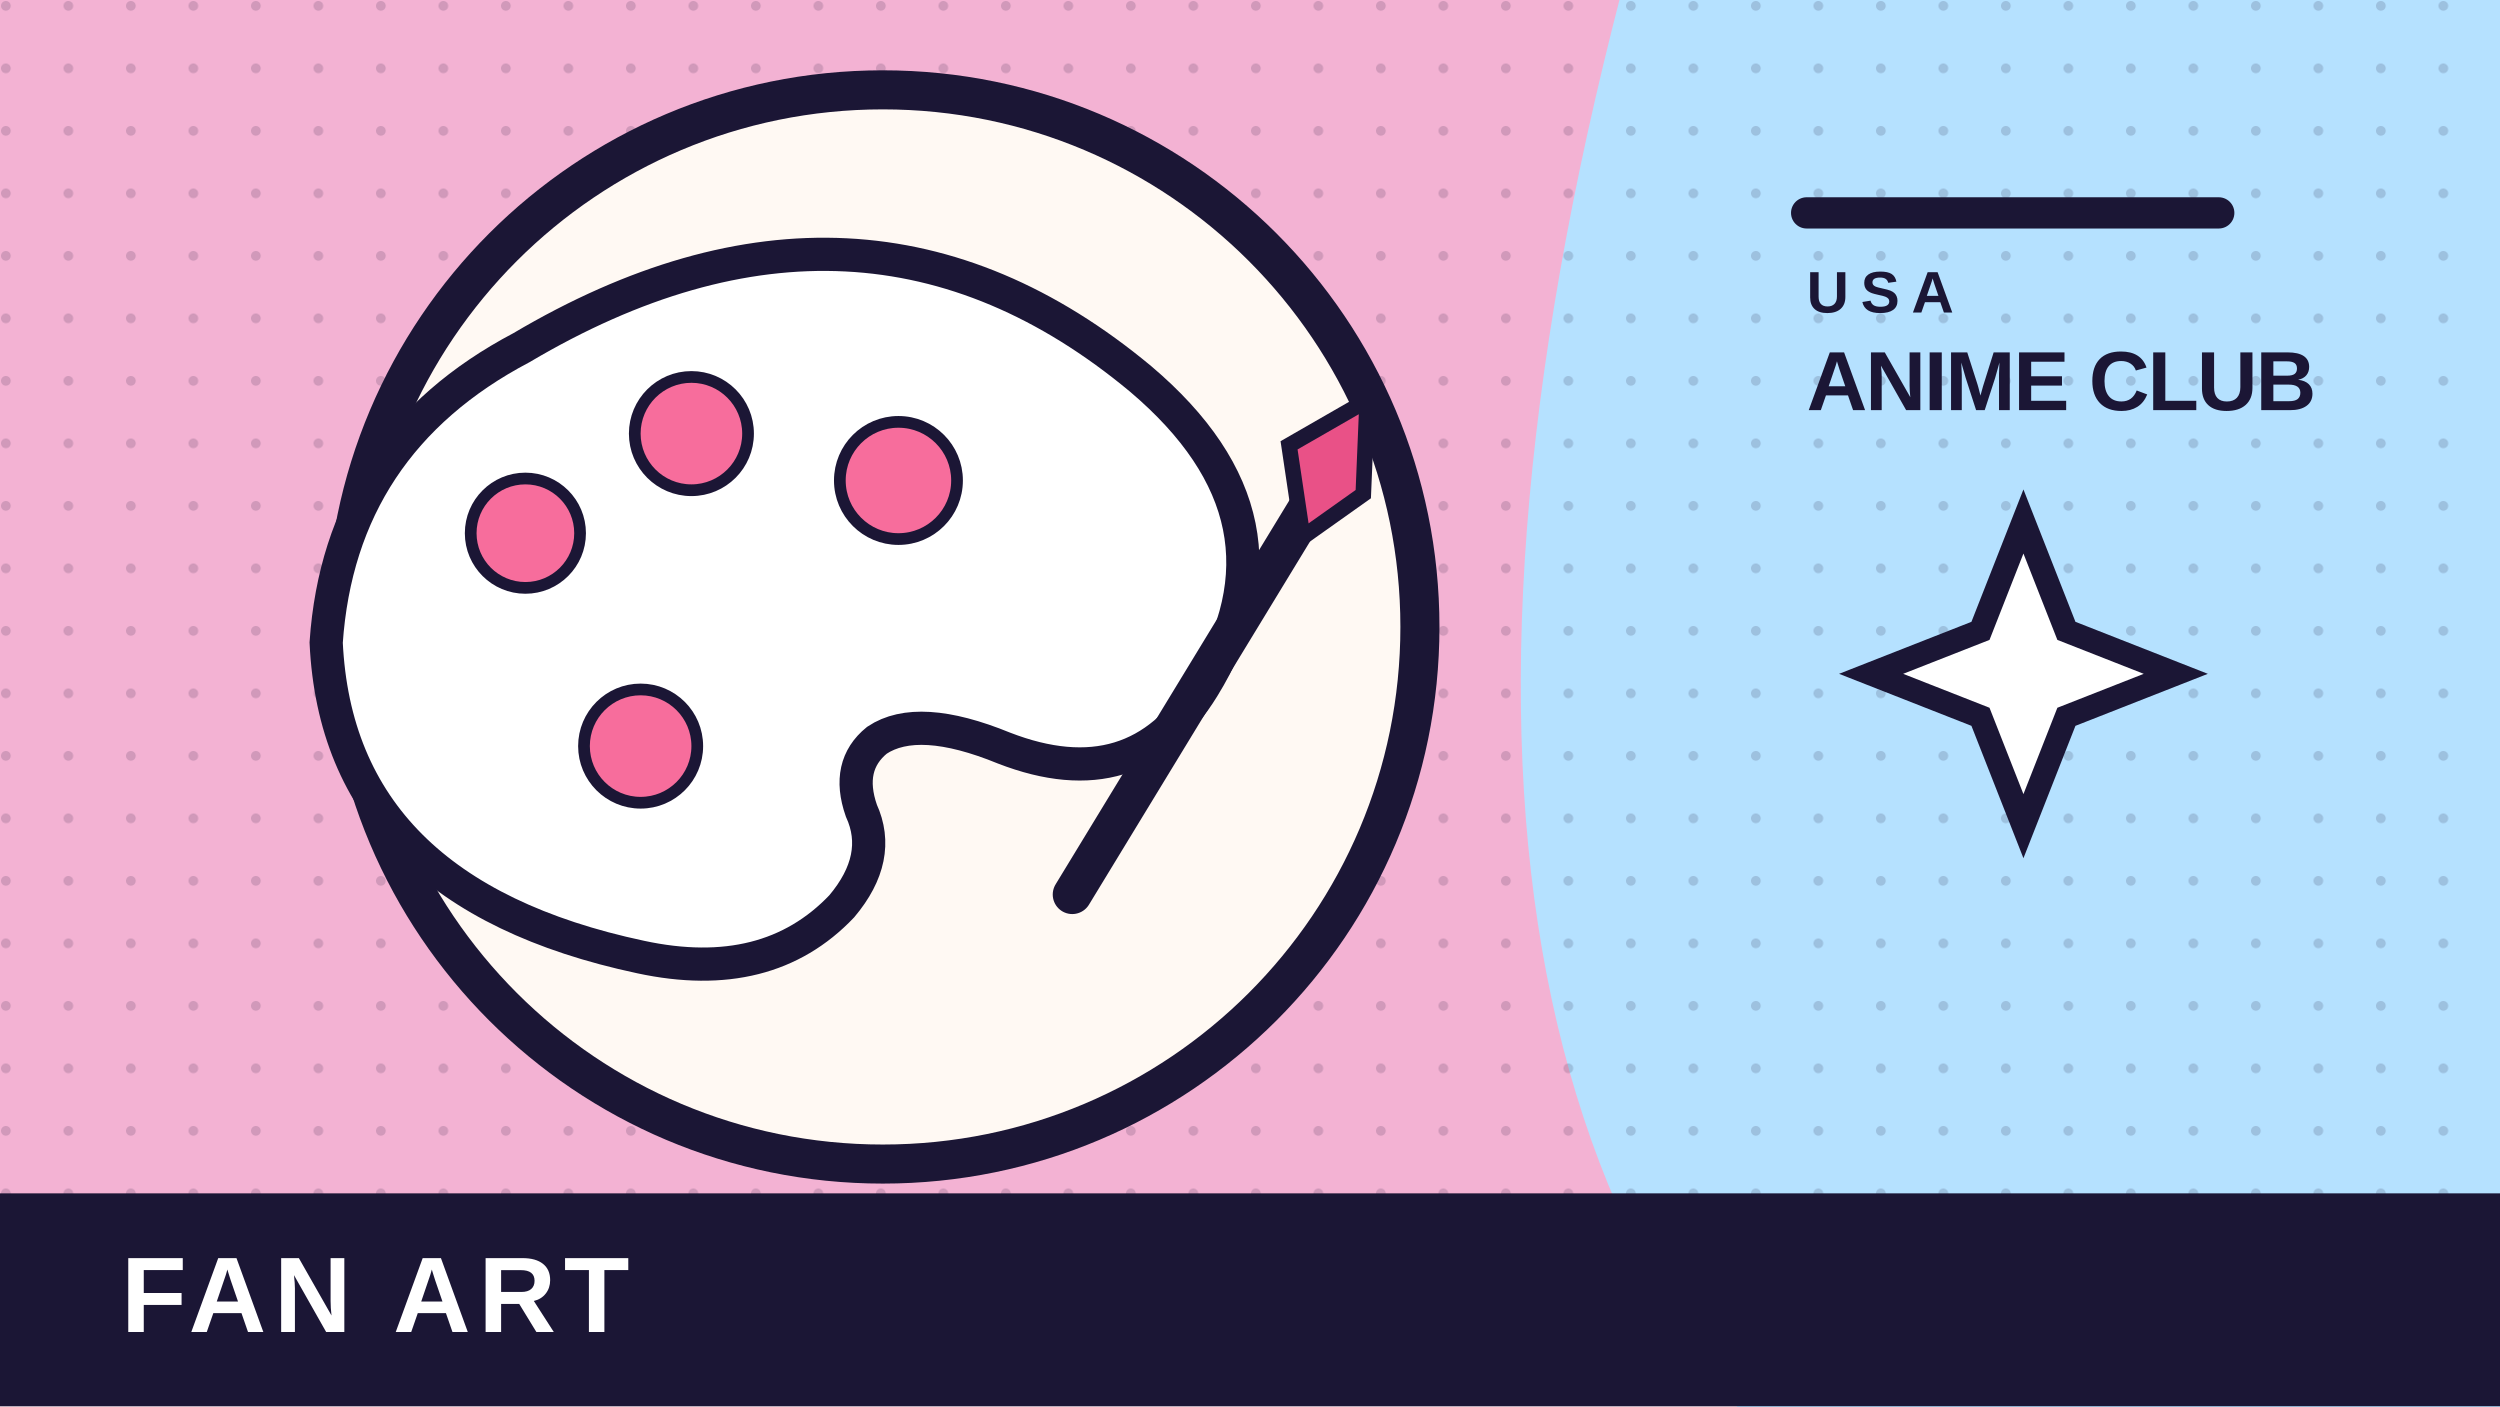
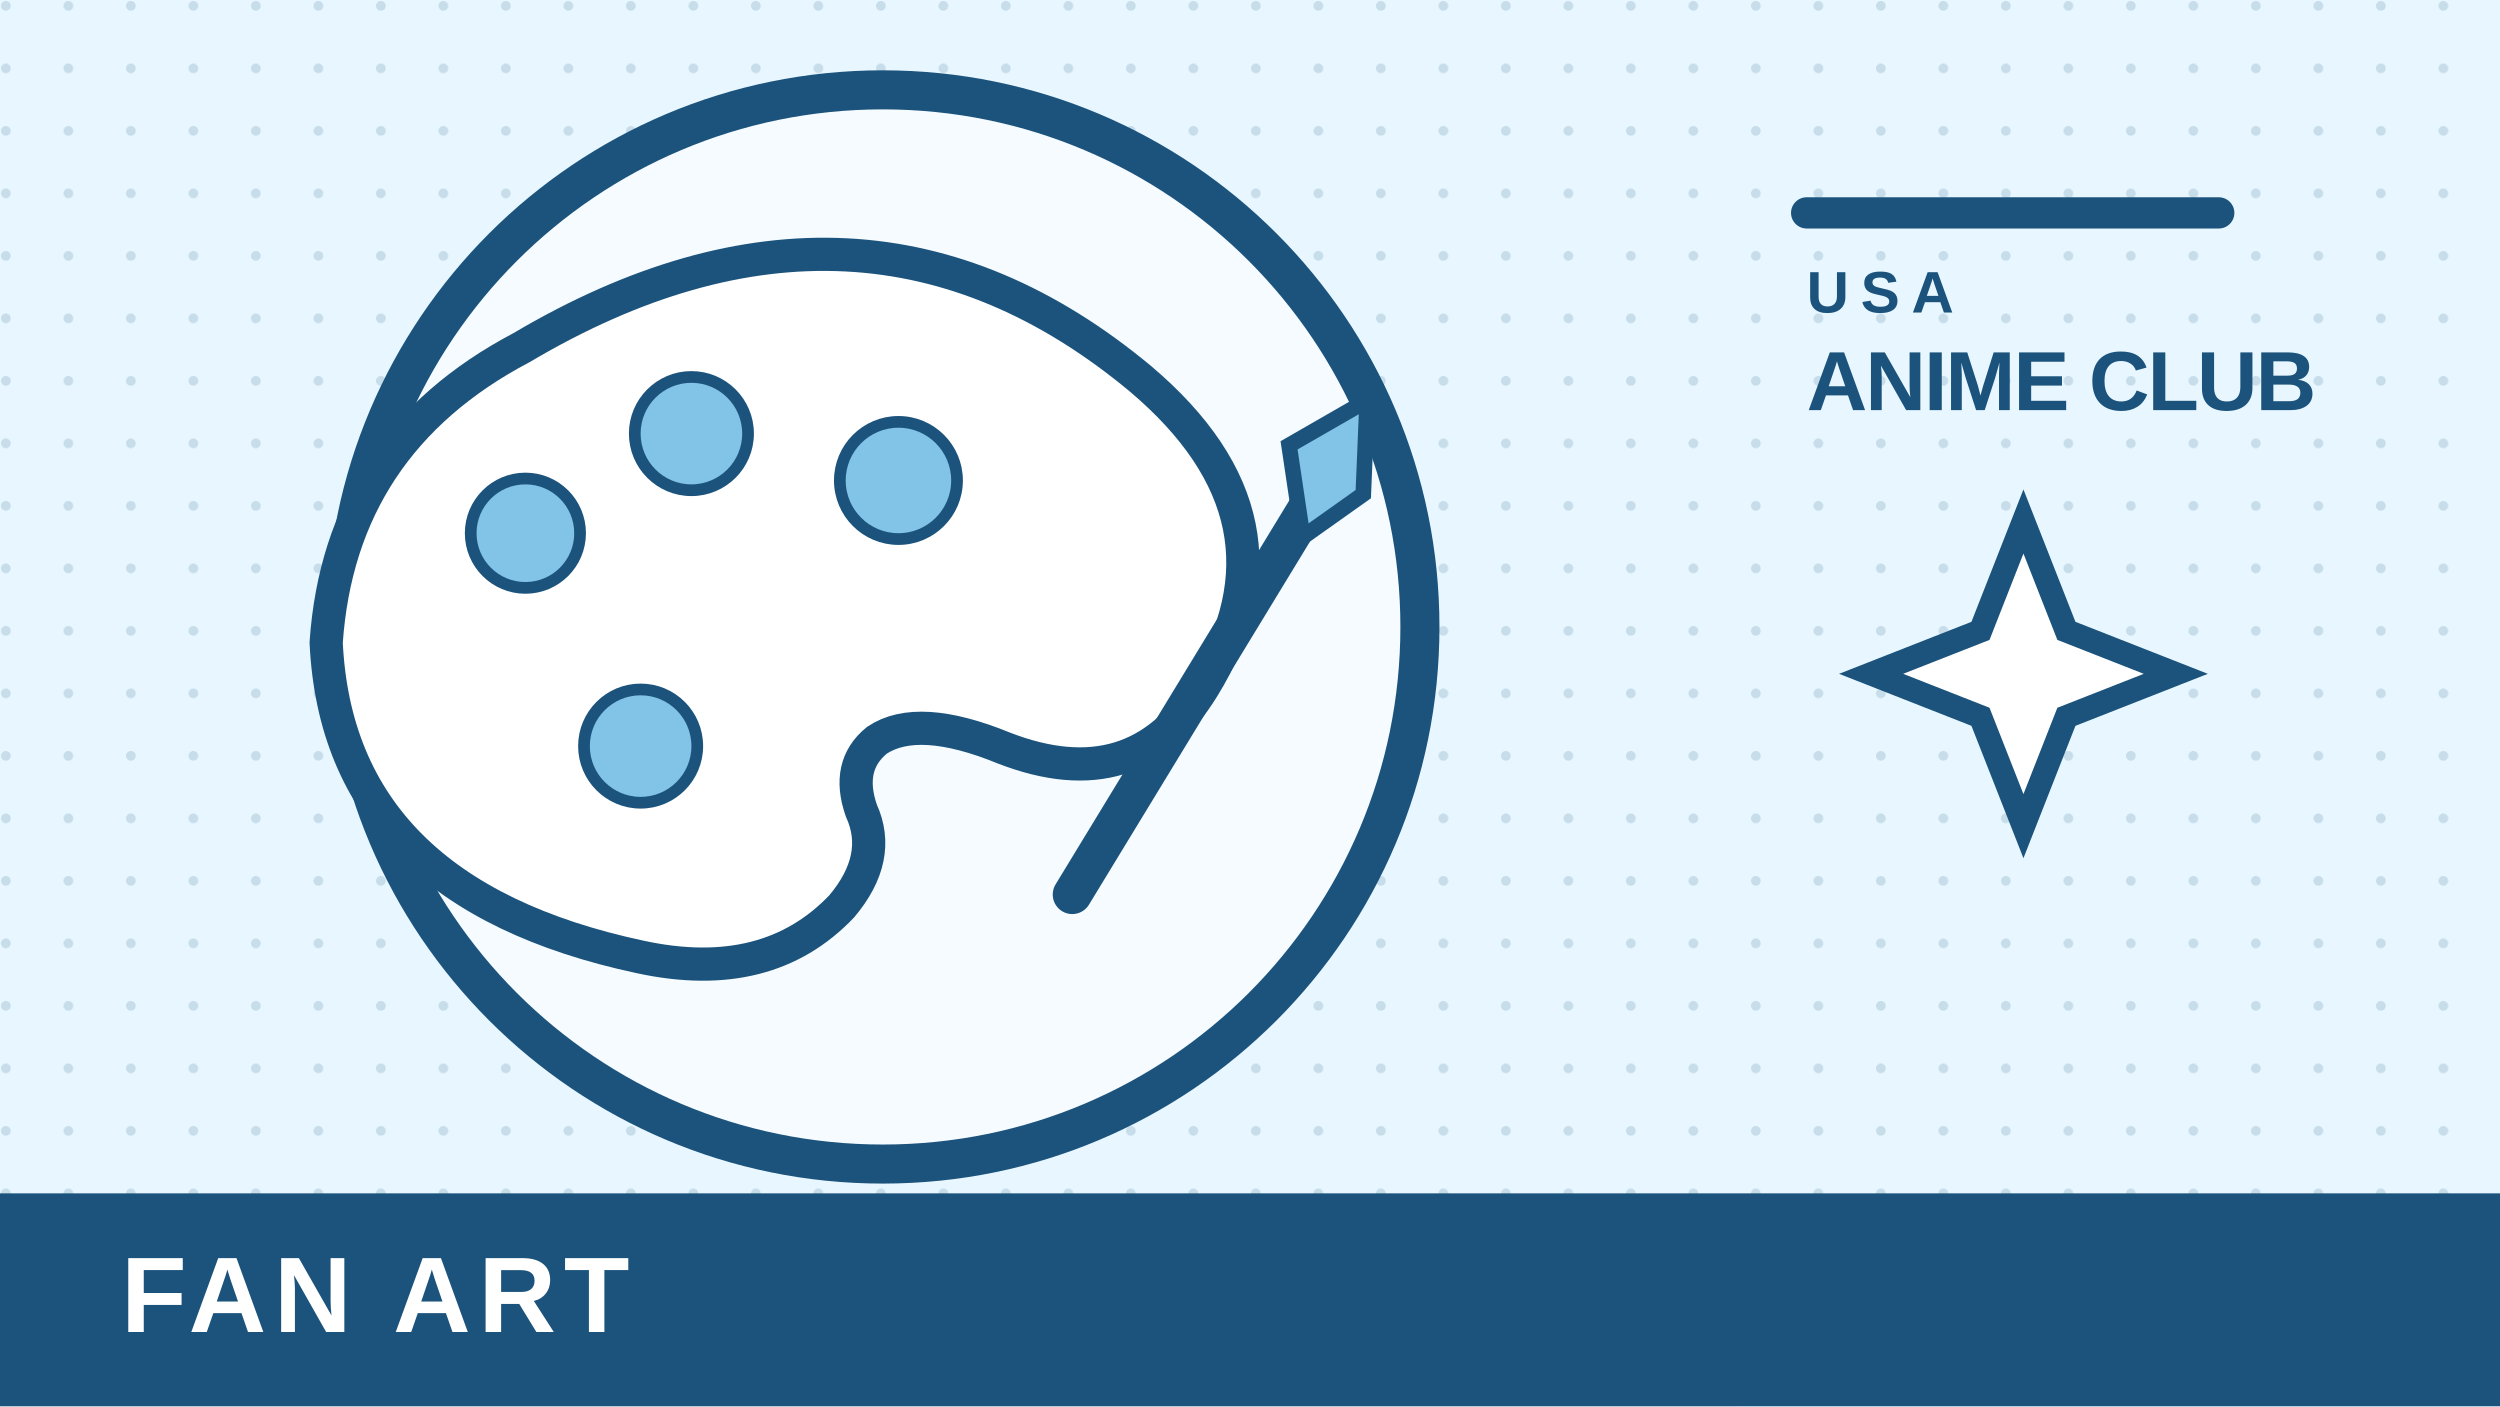
<svg xmlns="http://www.w3.org/2000/svg" viewBox="0 0 1280 720" role="img" aria-labelledby="t d">
  <defs>
    <pattern id="p" width="32" height="32" patternUnits="userSpaceOnUse">
-       <circle cx="3" cy="3" r="2.5" fill="#1b1635" opacity=".16" />
+       <circle cx="3" cy="3" r="2.5" fill="#1b537c" opacity=".16" />
    </pattern>
  </defs>
-   <rect width="1280" height="720" fill="#f3b2d3" />
-   <path d="M870-140h590v900H925Q663 500 870-140Z" fill="#b5e1ff" />
+   <rect width="1280" height="720" fill="#e8f7ff" />
+   <path d="M870-140h590v900H925Q663 500 870-140Z" fill="#e8f7ff" />
  <rect width="1280" height="720" fill="url(#p)" />
-   <circle cx="452" cy="321" r="275" fill="#fff9f3" stroke="#1b1635" stroke-width="20" />
+   <circle cx="452" cy="321" r="275" fill="#f5fbff" stroke="#1b537c" stroke-width="20" />
  <g transform="translate(-8 0) scale(1.0)">
-     <path d="M275 178q-93 49-100 151 6 128 161 161 65 14 103-26 21-25 10-49-8-23 8-36 21-14 65 4 67 26 102-31 53-86-32-158-143-119-317-16Z" fill="white" stroke="#1b1635" stroke-width="17" />
-     <g fill="#f76d9c" stroke="#1b1635" stroke-width="6">
+     <path d="M275 178q-93 49-100 151 6 128 161 161 65 14 103-26 21-25 10-49-8-23 8-36 21-14 65 4 67 26 102-31 53-86-32-158-143-119-317-16Z" fill="white" stroke="#1b537c" stroke-width="17" />
+     <g fill="#82c3e8" stroke="#1b537c" stroke-width="6">
      <circle cx="277" cy="273" r="28" />
      <circle cx="362" cy="222" r="29" />
      <circle cx="468" cy="246" r="30" />
      <circle cx="336" cy="382" r="29" />
    </g>
-     <path d="m557 458 126-207" stroke="#1b1635" stroke-width="20" stroke-linecap="round" />
-     <path d="m668 228 40-23-2 48-31 22Z" fill="#e95187" stroke="#1b1635" stroke-width="8" />
+     <path d="m557 458 126-207" stroke="#1b537c" stroke-width="20" stroke-linecap="round" />
+     <path d="m668 228 40-23-2 48-31 22Z" fill="#82c3e8" stroke="#1b537c" stroke-width="8" />
  </g>
-   <path d="M925 109h211" stroke="#1b1635" stroke-width="16" stroke-linecap="round" />
-   <text x="925" y="160" fill="#1b1635" font-family="Arial,sans-serif" font-size="30" font-weight="900" letter-spacing="6">USA</text>
-   <text x="925" y="210" fill="#1b1635" font-family="Arial,sans-serif" font-size="43" font-weight="900" letter-spacing="-1">ANIME CLUB</text>
-   <path d="m1036 267 22 56 56 22-56 22-22 56-22-56-56-22 56-22Z" fill="#fff" stroke="#1b1635" stroke-width="12" />
-   <rect y="611" width="1280" height="109" fill="#1b1635" />
+   <path d="M925 109h211" stroke="#1b537c" stroke-width="16" stroke-linecap="round" />
+   <text x="925" y="160" fill="#1b537c" font-family="Arial,sans-serif" font-size="30" font-weight="900" letter-spacing="6">USA</text>
+   <text x="925" y="210" fill="#1b537c" font-family="Arial,sans-serif" font-size="43" font-weight="900" letter-spacing="-1">ANIME CLUB</text>
+   <path d="m1036 267 22 56 56 22-56 22-22 56-22-56-56-22 56-22Z" fill="#fff" stroke="#1b537c" stroke-width="12" />
+   <rect y="611" width="1280" height="109" fill="#1b537c" />
  <text x="62" y="682" font-family="Arial,sans-serif" font-size="55" font-weight="900" letter-spacing="4" fill="#fff">FAN ART</text>
</svg>
